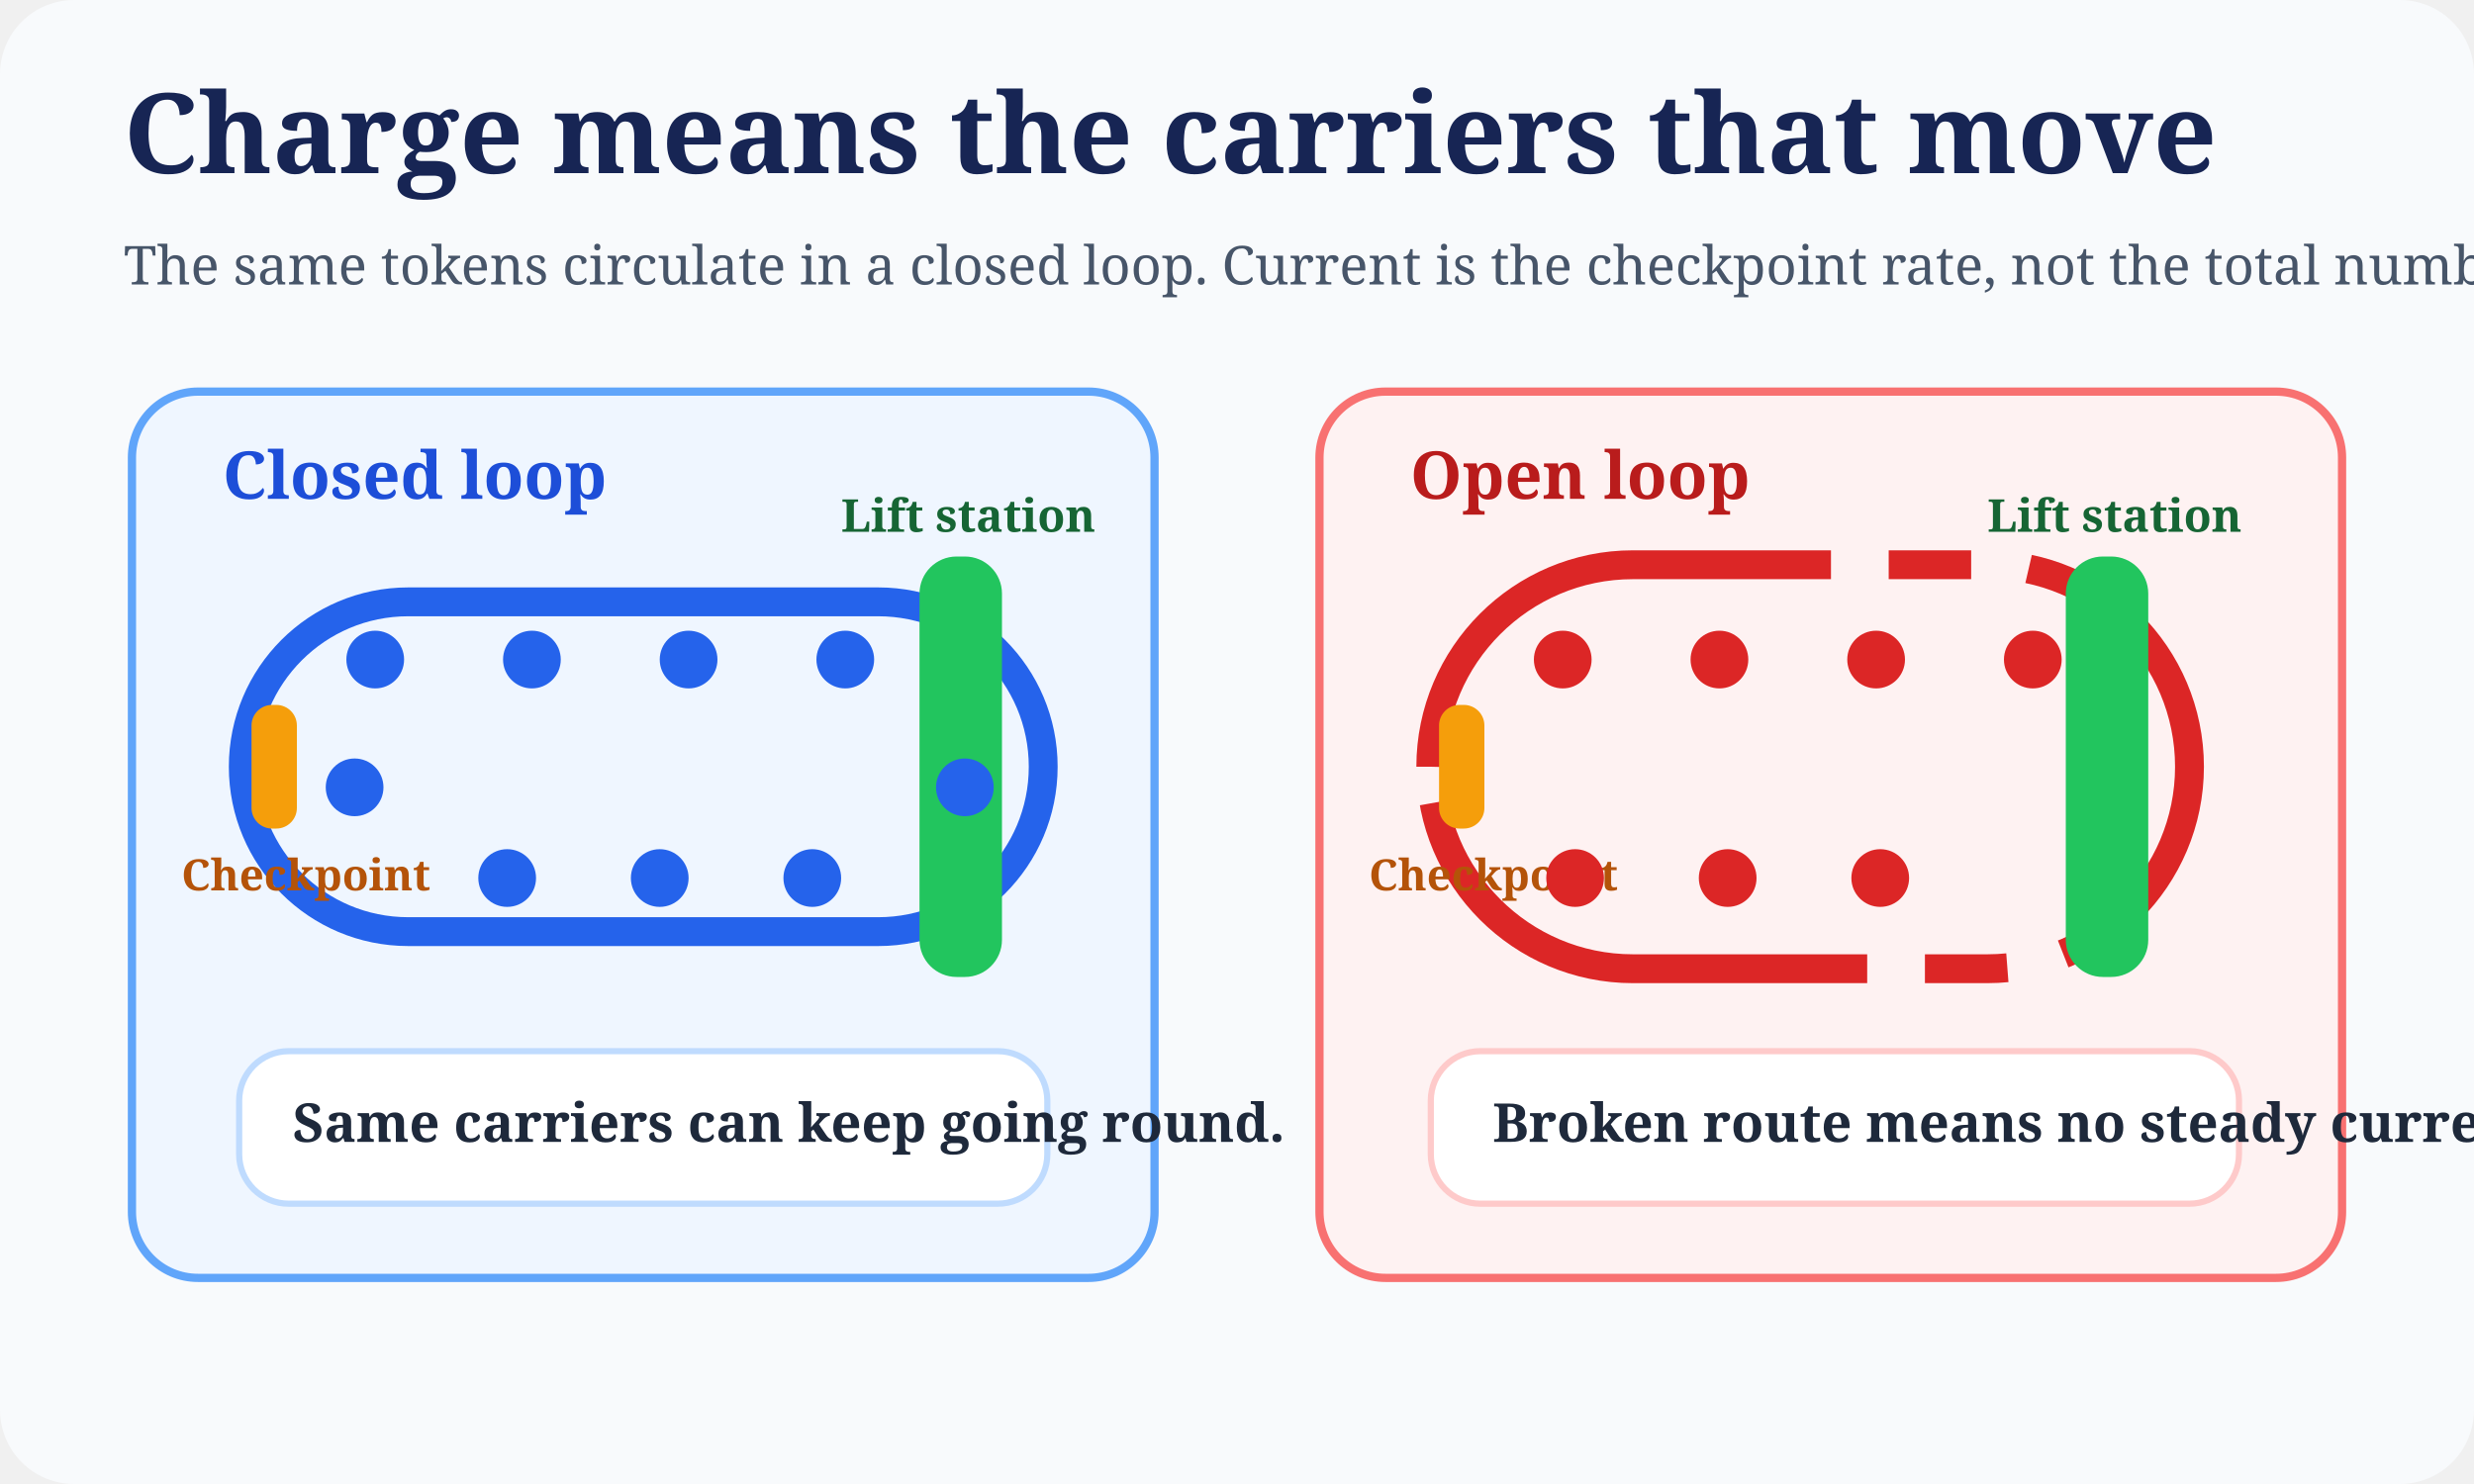
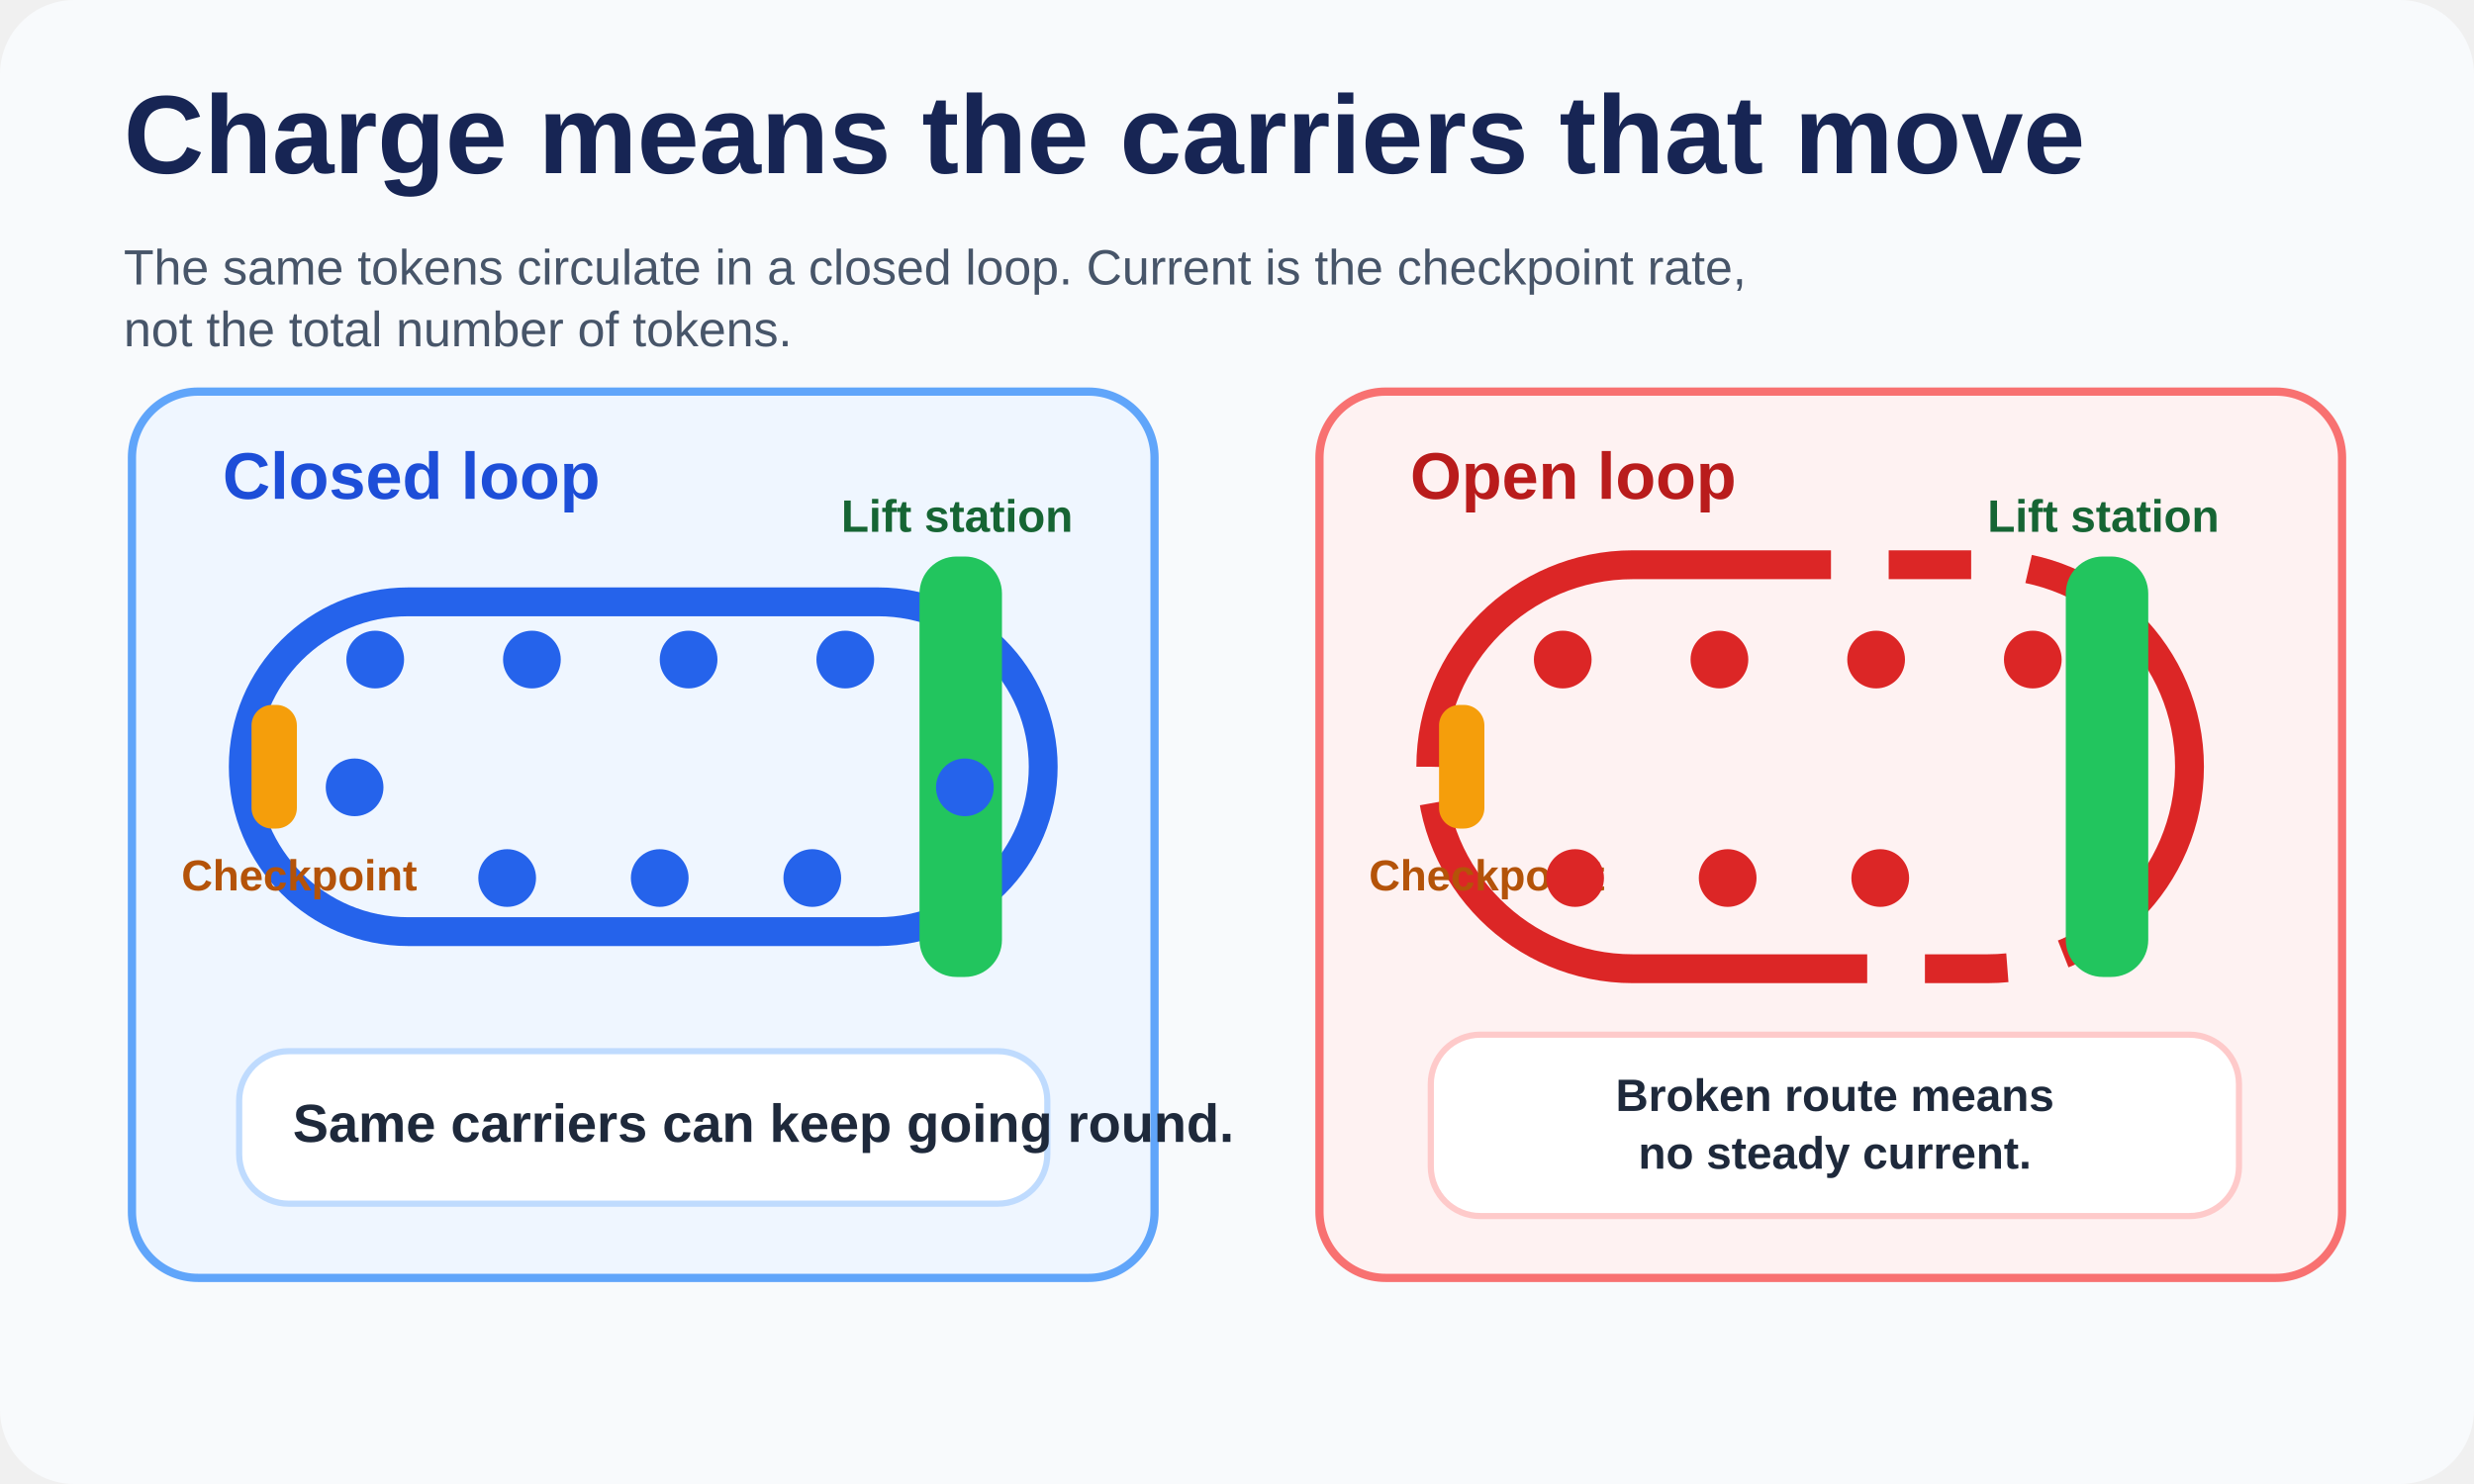
<svg xmlns="http://www.w3.org/2000/svg" width="1200" height="720" viewBox="0 0 1200 720" fill="none">
  <rect width="1200" height="720" rx="36" fill="#F8FAFC" />
-   <text x="60" y="84" fill="#172554" font-family="Georgia, serif" font-size="54" font-weight="700">Charge means the carriers that move</text>
-   <text x="60" y="138" fill="#475569" font-family="Georgia, serif" font-size="26">The same tokens circulate in a closed loop. Current is the checkpoint rate, not the total number of tokens.</text>
+   <text x="60" y="84" fill="#172554" font-family="Arial, Helvetica, sans-serif" font-size="54" font-weight="700">Charge means the carriers that move</text>
+   <text x="60" y="138" fill="#475569" font-family="Arial, Helvetica, sans-serif" font-size="24">
+     <tspan x="60" dy="0">The same tokens circulate in a closed loop. Current is the checkpoint rate,</tspan>
+     <tspan x="60" dy="30">not the total number of tokens.</tspan>
+   </text>
  <rect x="64" y="190" width="496" height="430" rx="32" fill="#EFF6FF" stroke="#60A5FA" stroke-width="4" />
-   <text x="108" y="242" fill="#1D4ED8" font-family="Georgia, serif" font-size="32" font-weight="700">Closed loop</text>
+   <text x="108" y="242" fill="#1D4ED8" font-family="Arial, Helvetica, sans-serif" font-size="32" font-weight="700">Closed loop</text>
  <rect x="118" y="292" width="388" height="160" rx="80" fill="none" stroke="#2563EB" stroke-width="14" />
  <rect x="446" y="270" width="40" height="204" rx="18" fill="#22C55E" />
-   <text x="408" y="258" fill="#166534" font-family="Georgia, serif" font-size="22" font-weight="700">Lift station</text>
+   <text x="408" y="258" fill="#166534" font-family="Arial, Helvetica, sans-serif" font-size="22" font-weight="700">Lift station</text>
  <rect x="122" y="342" width="22" height="60" rx="10" fill="#F59E0B" />
-   <text x="88" y="432" fill="#B45309" font-family="Georgia, serif" font-size="21" font-weight="700">Checkpoint</text>
+   <text x="88" y="432" fill="#B45309" font-family="Arial, Helvetica, sans-serif" font-size="21" font-weight="700">Checkpoint</text>
  <circle cx="182" cy="320" r="14" fill="#2563EB" />
  <circle cx="258" cy="320" r="14" fill="#2563EB" />
  <circle cx="334" cy="320" r="14" fill="#2563EB" />
  <circle cx="410" cy="320" r="14" fill="#2563EB" />
  <circle cx="468" cy="382" r="14" fill="#2563EB" />
  <circle cx="394" cy="426" r="14" fill="#2563EB" />
  <circle cx="320" cy="426" r="14" fill="#2563EB" />
  <circle cx="246" cy="426" r="14" fill="#2563EB" />
  <circle cx="172" cy="382" r="14" fill="#2563EB" />
  <rect x="116" y="510" width="392" height="74" rx="24" fill="#FFFFFF" stroke="#BFDBFE" stroke-width="3" />
-   <text x="142" y="554" fill="#1E293B" font-family="Georgia, serif" font-size="26" font-weight="700">Same carriers can keep going round.</text>
+   <text x="142" y="554" fill="#1E293B" font-family="Arial, Helvetica, sans-serif" font-size="26" font-weight="700">Same carriers can keep going round.</text>
  <rect x="640" y="190" width="496" height="430" rx="32" fill="#FEF2F2" stroke="#F87171" stroke-width="4" />
-   <text x="684" y="242" fill="#B91C1C" font-family="Georgia, serif" font-size="32" font-weight="700">Open loop</text>
+   <text x="684" y="242" fill="#B91C1C" font-family="Arial, Helvetica, sans-serif" font-size="32" font-weight="700">Open loop</text>
  <path d="M694 372C694 318 738 274 792 274H964C1018 274 1062 318 1062 372C1062 426 1018 470 964 470H792C738 470 694 426 694 372Z" stroke="#DC2626" stroke-width="14" stroke-dasharray="250 28 40 28" />
  <rect x="1002" y="270" width="40" height="204" rx="18" fill="#22C55E" />
-   <text x="964" y="258" fill="#166534" font-family="Georgia, serif" font-size="22" font-weight="700">Lift station</text>
+   <text x="964" y="258" fill="#166534" font-family="Arial, Helvetica, sans-serif" font-size="22" font-weight="700">Lift station</text>
  <rect x="698" y="342" width="22" height="60" rx="10" fill="#F59E0B" />
-   <text x="664" y="432" fill="#B45309" font-family="Georgia, serif" font-size="21" font-weight="700">Checkpoint</text>
+   <text x="664" y="432" fill="#B45309" font-family="Arial, Helvetica, sans-serif" font-size="21" font-weight="700">Checkpoint</text>
  <circle cx="758" cy="320" r="14" fill="#DC2626" />
  <circle cx="834" cy="320" r="14" fill="#DC2626" />
  <circle cx="910" cy="320" r="14" fill="#DC2626" />
  <circle cx="986" cy="320" r="14" fill="#DC2626" />
  <circle cx="912" cy="426" r="14" fill="#DC2626" />
  <circle cx="838" cy="426" r="14" fill="#DC2626" />
  <circle cx="764" cy="426" r="14" fill="#DC2626" />
-   <rect x="694" y="510" width="392" height="74" rx="24" fill="#FFFFFF" stroke="#FECACA" stroke-width="3" />
-   <text x="724" y="554" fill="#1E293B" font-family="Georgia, serif" font-size="26" font-weight="700">Broken route means no steady current.</text>
+   <rect x="694" y="502" width="392" height="88" rx="24" fill="#FFFFFF" stroke="#FECACA" stroke-width="3" />
+   <text x="890" y="539" fill="#1E293B" font-family="Arial, Helvetica, sans-serif" font-size="22" font-weight="700" text-anchor="middle">Broken route means</text>
+   <text x="890" y="567" fill="#1E293B" font-family="Arial, Helvetica, sans-serif" font-size="22" font-weight="700" text-anchor="middle">no steady current.</text>
</svg>
